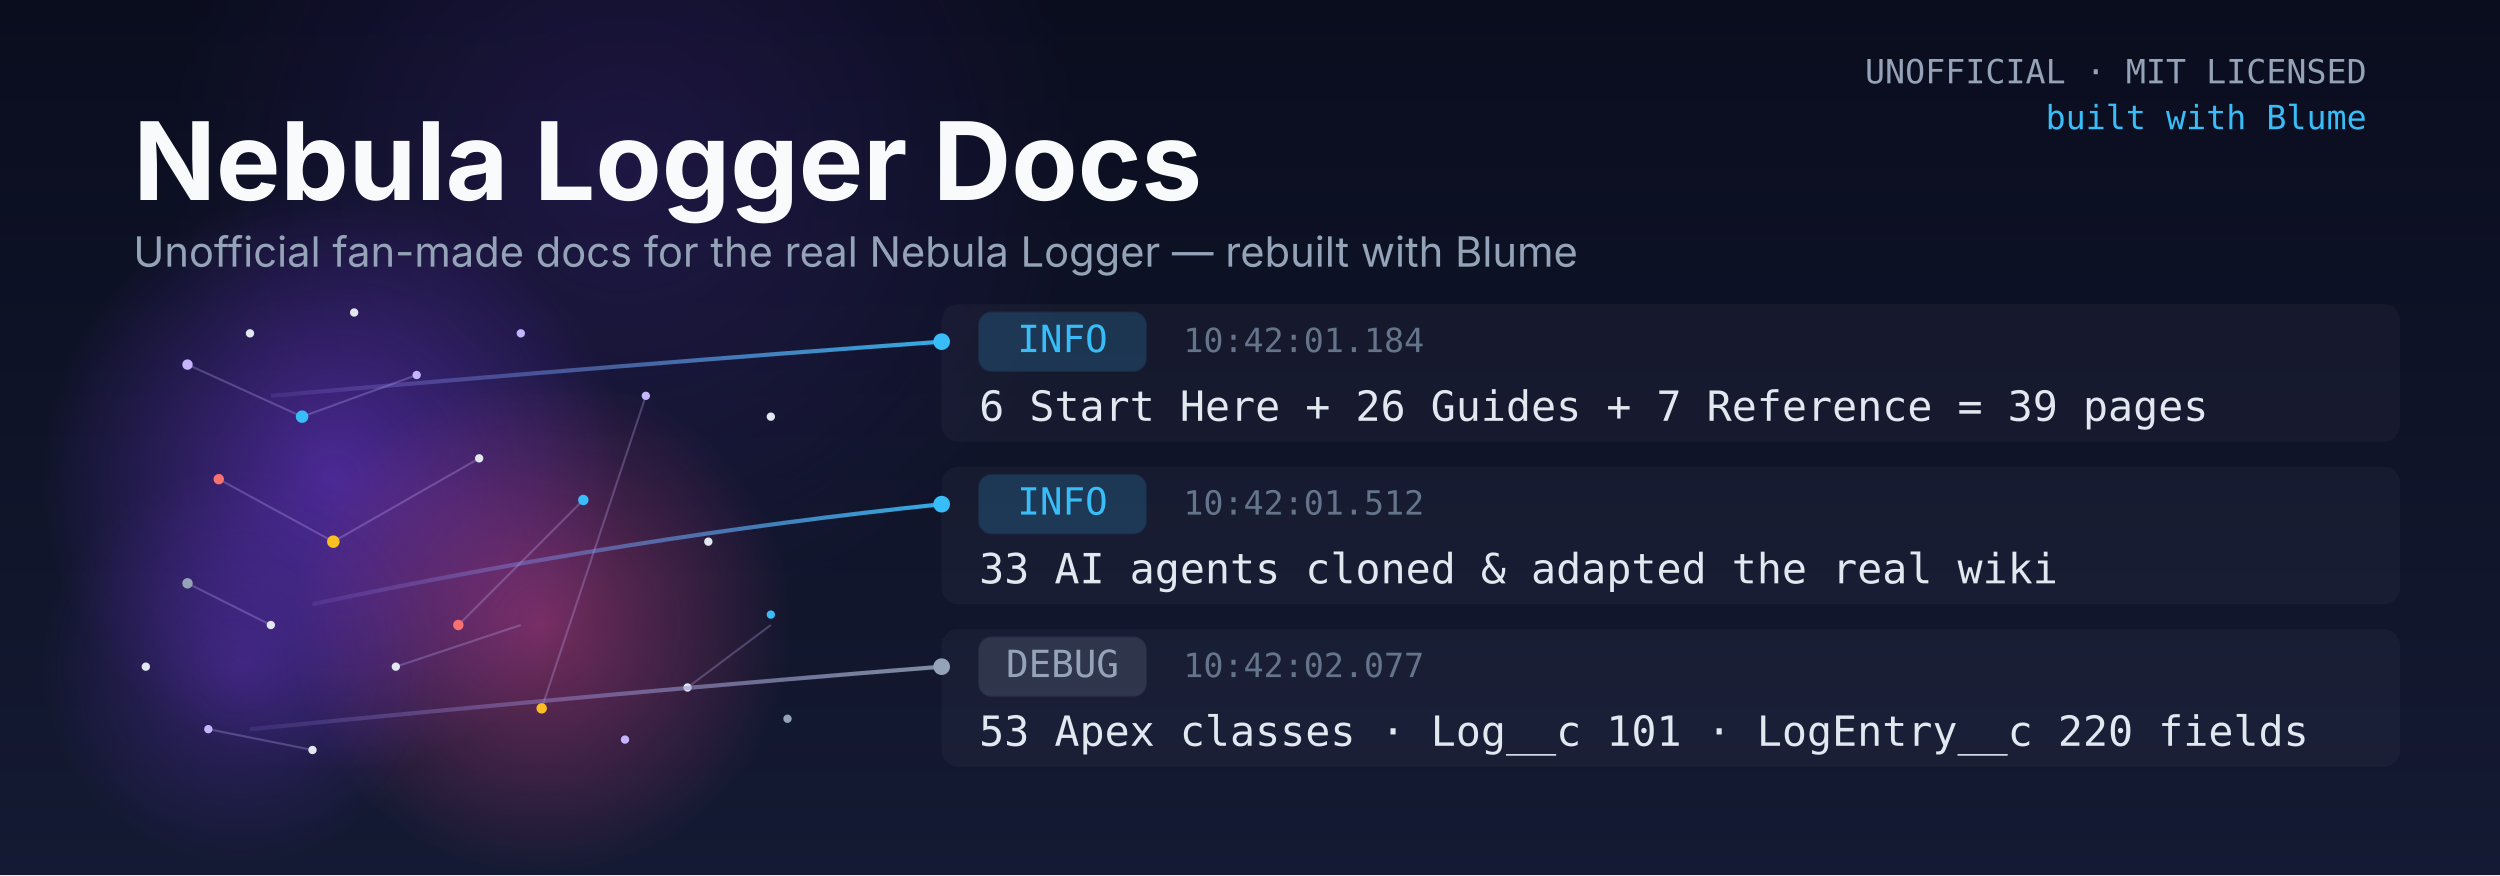
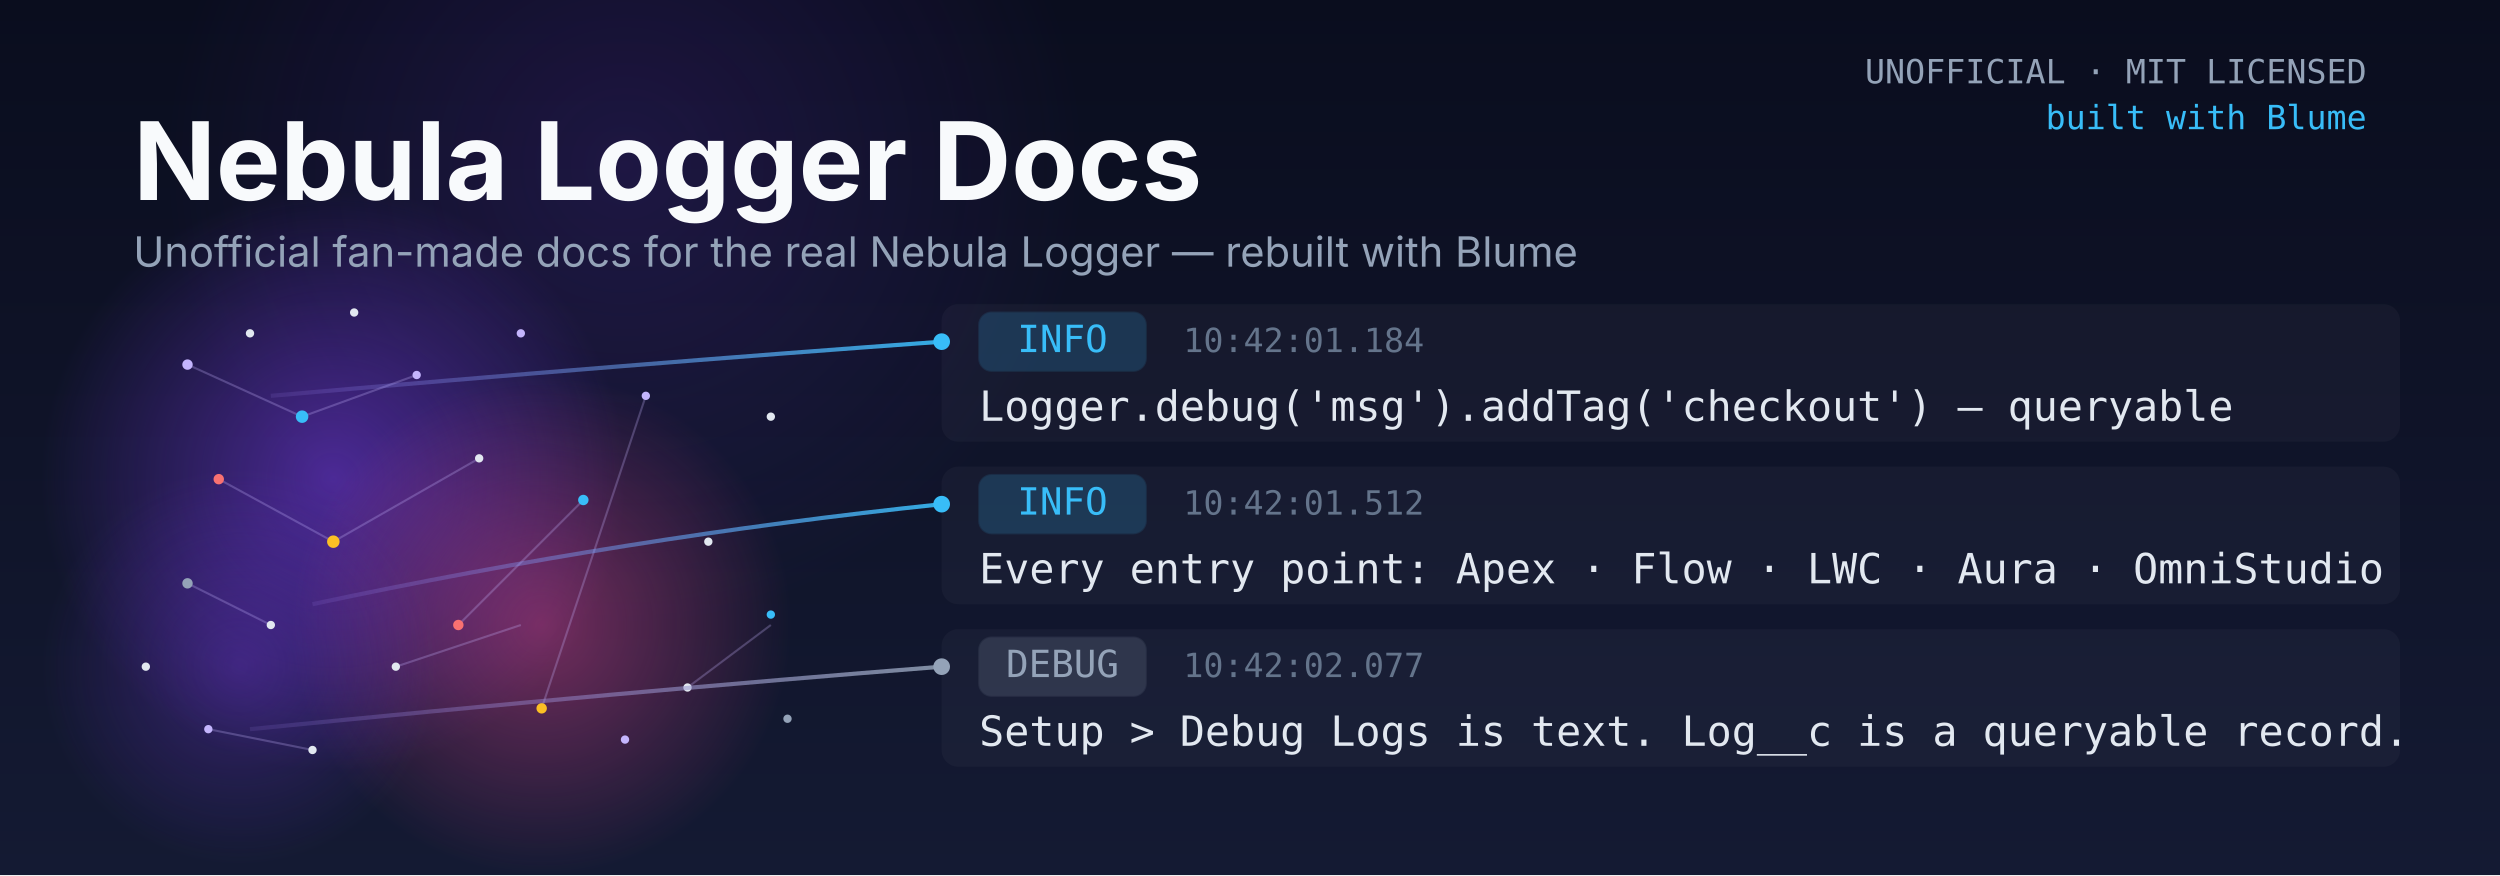
<svg xmlns="http://www.w3.org/2000/svg" width="1200" height="420" viewBox="0 0 1200 420" role="img" aria-labelledby="title desc">
  <defs>
    <linearGradient id="bg" x1="0" y1="0" x2="0" y2="1">
      <stop offset="0%" stop-color="#0A0D1E" />
      <stop offset="100%" stop-color="#141A33" />
    </linearGradient>
    <radialGradient id="nebulaViolet" cx="50%" cy="50%" r="50%">
      <stop offset="0%" stop-color="#7C3AED" stop-opacity="0.55" />
      <stop offset="100%" stop-color="#7C3AED" stop-opacity="0" />
    </radialGradient>
    <radialGradient id="nebulaMagenta" cx="50%" cy="50%" r="50%">
      <stop offset="0%" stop-color="#EC4899" stop-opacity="0.45" />
      <stop offset="100%" stop-color="#EC4899" stop-opacity="0" />
    </radialGradient>
    <radialGradient id="titleGlow" cx="50%" cy="50%" r="50%">
      <stop offset="0%" stop-color="#7C3AED" stop-opacity="0.16" />
      <stop offset="100%" stop-color="#7C3AED" stop-opacity="0" />
    </radialGradient>
    <linearGradient id="lineFadeCyan" x1="0" y1="0" x2="1" y2="0">
      <stop offset="0%" stop-color="#A78BFA" stop-opacity="0.12" />
      <stop offset="100%" stop-color="#38BDF8" stop-opacity="0.9" />
    </linearGradient>
    <linearGradient id="lineFadeSlate" x1="0" y1="0" x2="1" y2="0">
      <stop offset="0%" stop-color="#A78BFA" stop-opacity="0.12" />
      <stop offset="100%" stop-color="#94A3B8" stop-opacity="0.85" />
    </linearGradient>
  </defs>
  <rect x="0" y="0" width="1200" height="420" fill="url(#bg)" />
  <circle cx="300" cy="80" r="220" fill="url(#titleGlow)" />
  <circle cx="160" cy="230" r="140" fill="url(#nebulaViolet)" />
  <circle cx="260" cy="300" r="120" fill="url(#nebulaMagenta)" />
  <circle cx="115" cy="320" r="95" fill="url(#nebulaViolet)" opacity="0.6" />
  <g stroke="#C4B5FD" stroke-width="1" opacity="0.28" fill="none">
    <path d="M90,175 L145,200" />
    <path d="M145,200 L200,180" />
    <path d="M105,230 L160,260" />
    <path d="M160,260 L230,220" />
    <path d="M90,280 L130,300" />
    <path d="M190,320 L250,300" />
    <path d="M220,300 L280,240" />
    <path d="M260,340 L310,190" />
    <path d="M100,350 L150,360" />
    <path d="M330,330 L370,300" />
  </g>
  <g>
    <circle cx="90" cy="175" r="2.5" fill="#C4B5FD" />
    <circle cx="120" cy="160" r="2" fill="#E2E8F0" />
    <circle cx="145" cy="200" r="3" fill="#38BDF8" />
    <circle cx="170" cy="150" r="2" fill="#E2E8F0" />
    <circle cx="105" cy="230" r="2.5" fill="#F87171" />
    <circle cx="200" cy="180" r="2" fill="#C4B5FD" />
    <circle cx="160" cy="260" r="3" fill="#FBBF24" />
    <circle cx="230" cy="220" r="2" fill="#E2E8F0" />
    <circle cx="90" cy="280" r="2.5" fill="#94A3B8" />
    <circle cx="250" cy="160" r="2" fill="#C4B5FD" />
    <circle cx="130" cy="300" r="2" fill="#E2E8F0" />
    <circle cx="280" cy="240" r="2.5" fill="#38BDF8" />
    <circle cx="190" cy="320" r="2" fill="#E2E8F0" />
    <circle cx="310" cy="190" r="2" fill="#C4B5FD" />
    <circle cx="70" cy="320" r="2" fill="#E2E8F0" />
    <circle cx="220" cy="300" r="2.5" fill="#F87171" />
    <circle cx="340" cy="260" r="2" fill="#E2E8F0" />
    <circle cx="100" cy="350" r="2" fill="#C4B5FD" />
    <circle cx="260" cy="340" r="2.5" fill="#FBBF24" />
    <circle cx="330" cy="330" r="2" fill="#E2E8F0" />
    <circle cx="150" cy="360" r="2" fill="#E2E8F0" />
    <circle cx="300" cy="355" r="2" fill="#C4B5FD" />
    <circle cx="370" cy="295" r="2" fill="#38BDF8" />
    <circle cx="370" cy="200" r="2" fill="#E2E8F0" />
    <circle cx="378" cy="345" r="2" fill="#94A3B8" />
  </g>
  <path d="M130,190 Q300,175 452,164" stroke="url(#lineFadeCyan)" stroke-width="2" fill="none" />
  <path d="M150,290 Q300,258 452,242" stroke="url(#lineFadeCyan)" stroke-width="2" fill="none" />
  <path d="M120,350 Q300,332 452,320" stroke="url(#lineFadeSlate)" stroke-width="2" fill="none" />
  <g font-family="ui-monospace, SFMono-Regular, Menlo, monospace">
    <rect x="452" y="146" width="700" height="66" rx="8" fill="#FFFFFF" opacity="0.035" />
    <circle cx="452" cy="164" r="4" fill="#38BDF8" />
    <rect x="470" y="150" width="80" height="28" rx="6" fill="#38BDF8" opacity="0.18" stroke="#38BDF8" stroke-opacity="0.6" />
    <text x="510" y="169" font-size="18" fill="#38BDF8" text-anchor="middle">INFO</text>
    <text x="568" y="169" font-size="16" fill="#64748B">10:42:01.184</text>
-     <text x="470" y="202" font-size="20" fill="#E2E8F0">6 Start Here + 26 Guides + 7 Reference = 39 pages</text>
+     <text x="470" y="202" font-size="20" fill="#E2E8F0">Logger.debug('msg').addTag('checkout') — queryable</text>
    <rect x="452" y="224" width="700" height="66" rx="8" fill="#FFFFFF" opacity="0.035" />
    <circle cx="452" cy="242" r="4" fill="#38BDF8" />
    <rect x="470" y="228" width="80" height="28" rx="6" fill="#38BDF8" opacity="0.18" stroke="#38BDF8" stroke-opacity="0.6" />
    <text x="510" y="247" font-size="18" fill="#38BDF8" text-anchor="middle">INFO</text>
    <text x="568" y="247" font-size="16" fill="#64748B">10:42:01.512</text>
-     <text x="470" y="280" font-size="20" fill="#E2E8F0">33 AI agents cloned &amp; adapted the real wiki</text>
+     <text x="470" y="280" font-size="20" fill="#E2E8F0">Every entry point: Apex · Flow · LWC · Aura · OmniStudio</text>
    <rect x="452" y="302" width="700" height="66" rx="8" fill="#FFFFFF" opacity="0.035" />
    <circle cx="452" cy="320" r="4" fill="#94A3B8" />
    <rect x="470" y="306" width="80" height="28" rx="6" fill="#94A3B8" opacity="0.18" stroke="#94A3B8" stroke-opacity="0.6" />
    <text x="510" y="325" font-size="18" fill="#94A3B8" text-anchor="middle">DEBUG</text>
    <text x="568" y="325" font-size="16" fill="#64748B">10:42:02.077</text>
-     <text x="470" y="358" font-size="20" fill="#E2E8F0">53 Apex classes · Log__c 101 · LogEntry__c 220 fields</text>
+     <text x="470" y="358" font-size="20" fill="#E2E8F0">Setup &gt; Debug Logs is text. Log__c is a queryable record.</text>
  </g>
  <text x="64" y="96" font-family="-apple-system, BlinkMacSystemFont, 'Segoe UI', sans-serif" font-size="52" font-weight="700" fill="#F8FAFC">Nebula Logger Docs</text>
  <text x="64" y="128" font-family="-apple-system, BlinkMacSystemFont, 'Segoe UI', sans-serif" font-size="20" fill="#94A3B8">Unofficial fan-made docs for the real Nebula Logger — rebuilt with Blume</text>
  <text x="1136" y="40" text-anchor="end" font-family="ui-monospace, SFMono-Regular, Menlo, monospace" font-size="16" fill="#94A3B8">UNOFFICIAL · MIT LICENSED</text>
  <text x="1136" y="62" text-anchor="end" font-family="ui-monospace, SFMono-Regular, Menlo, monospace" font-size="16" fill="#38BDF8">built with Blume</text>
</svg>
